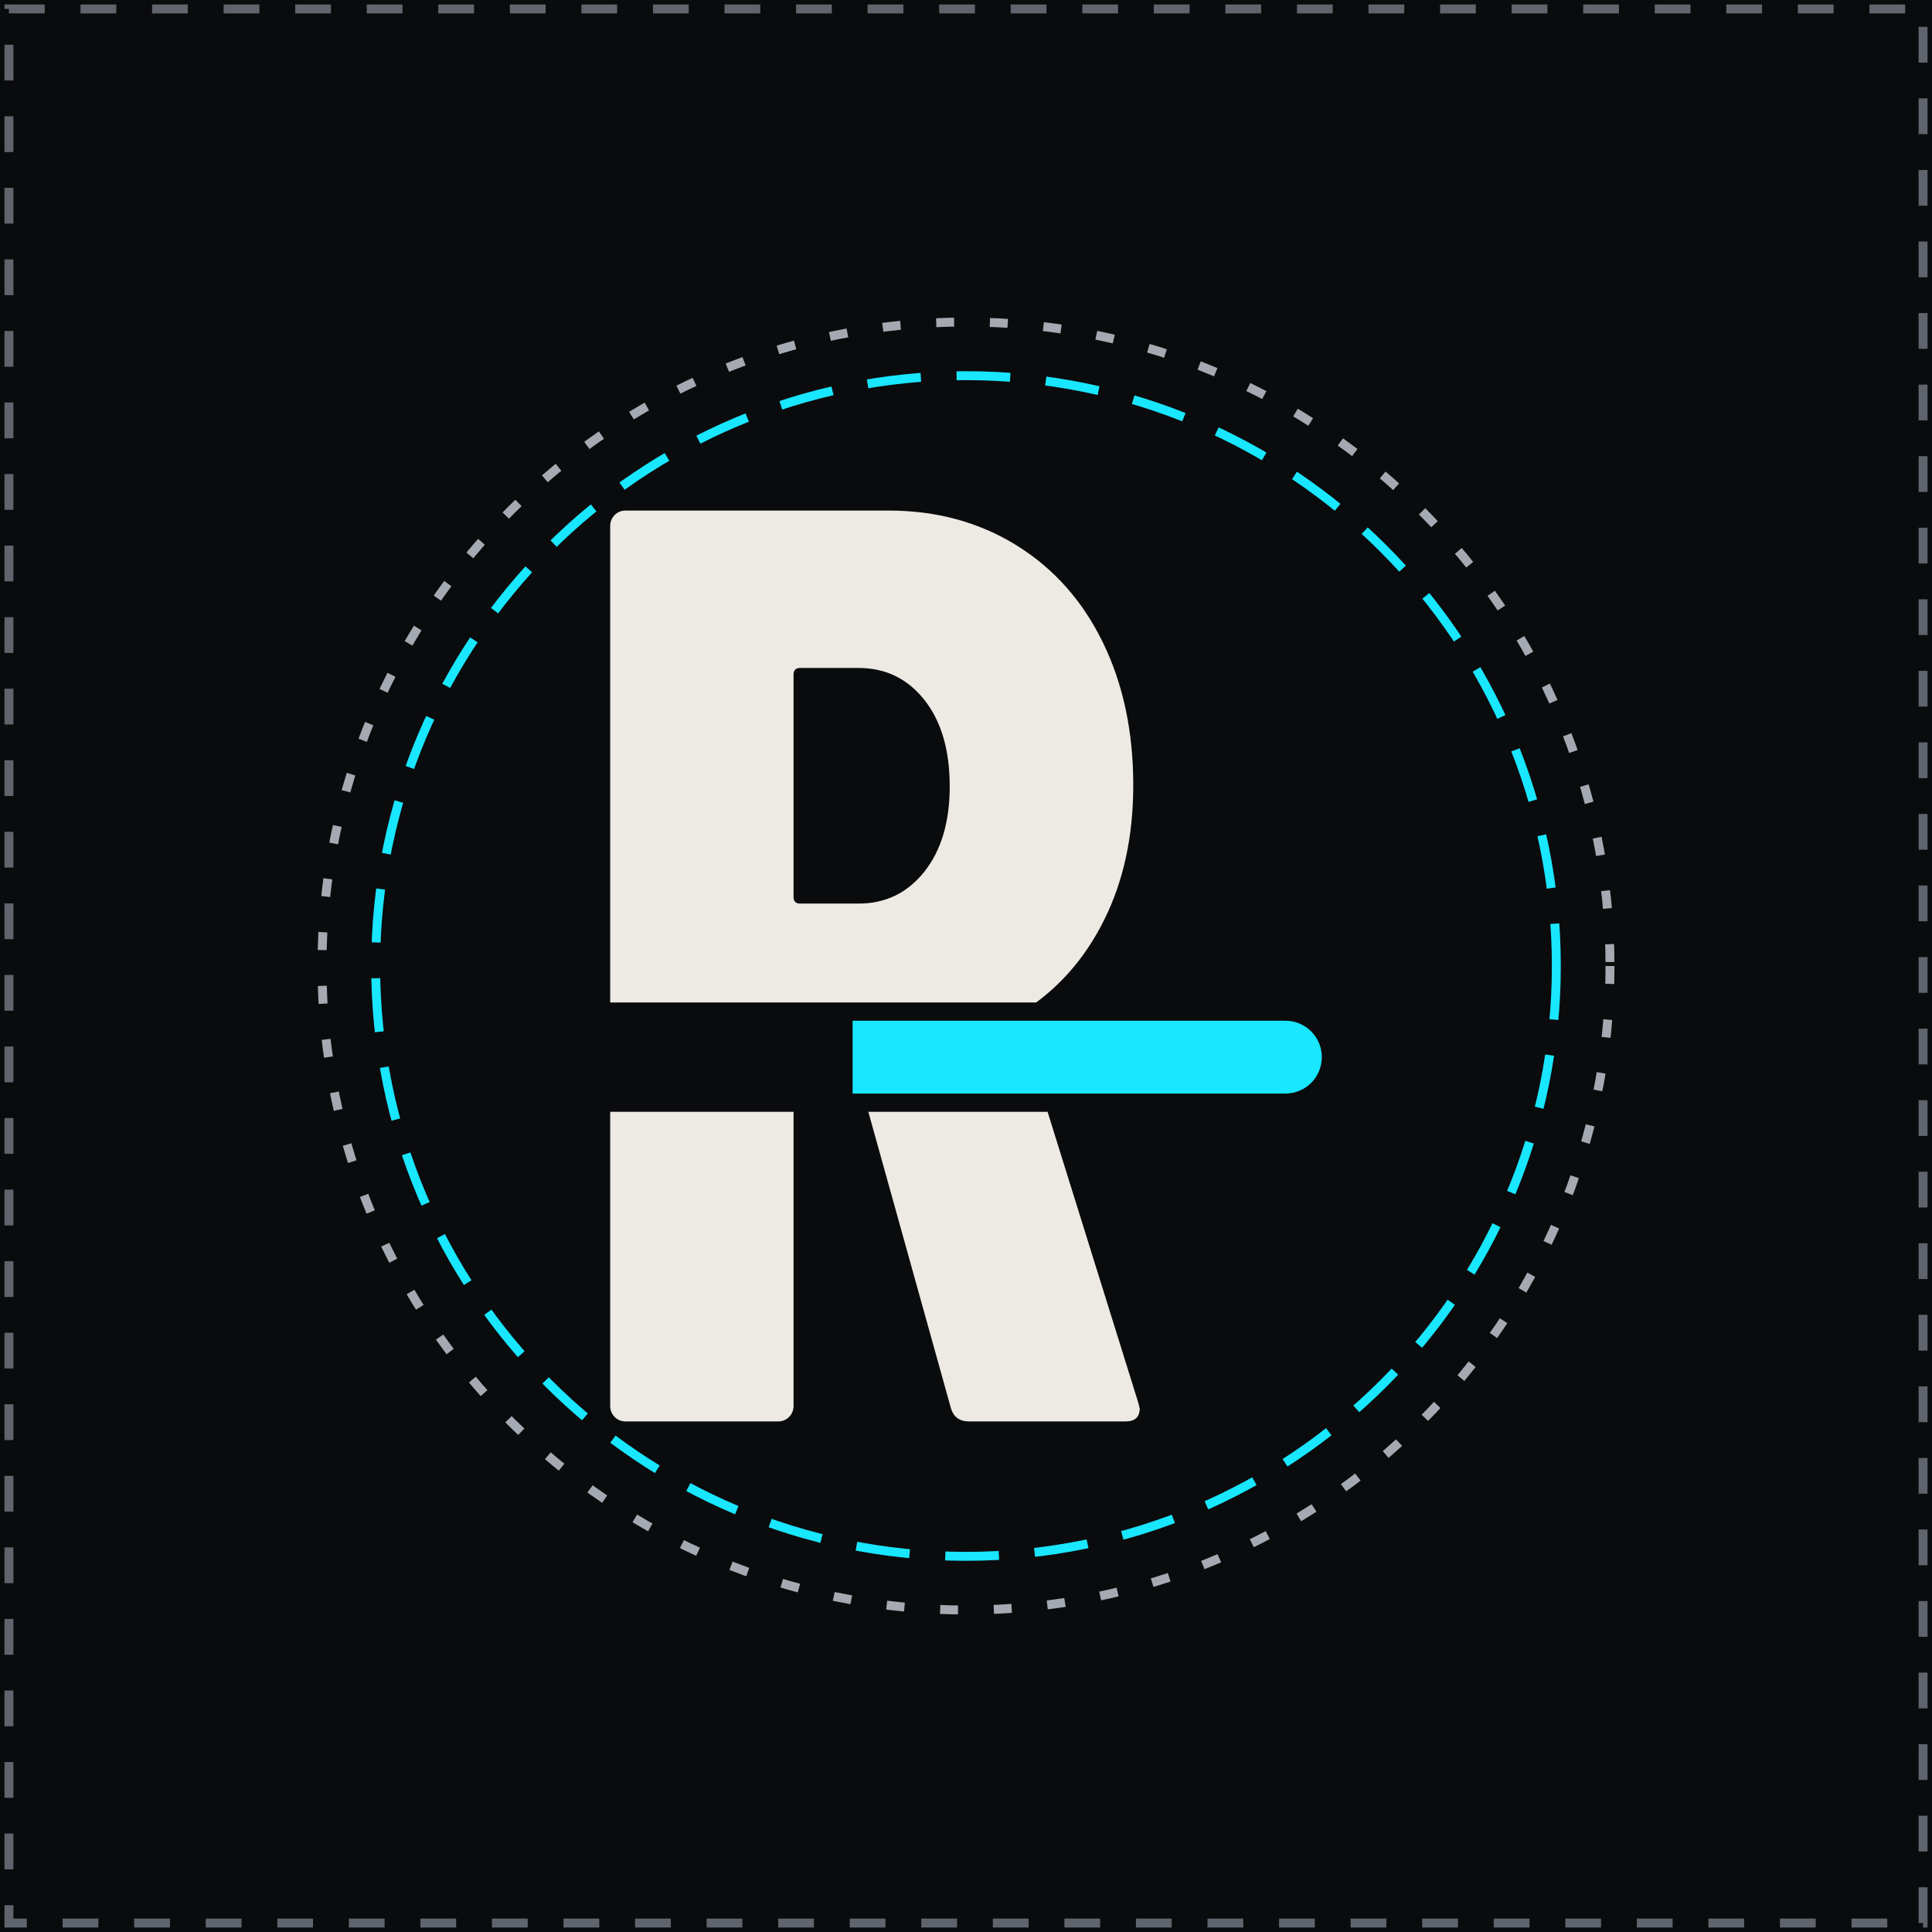
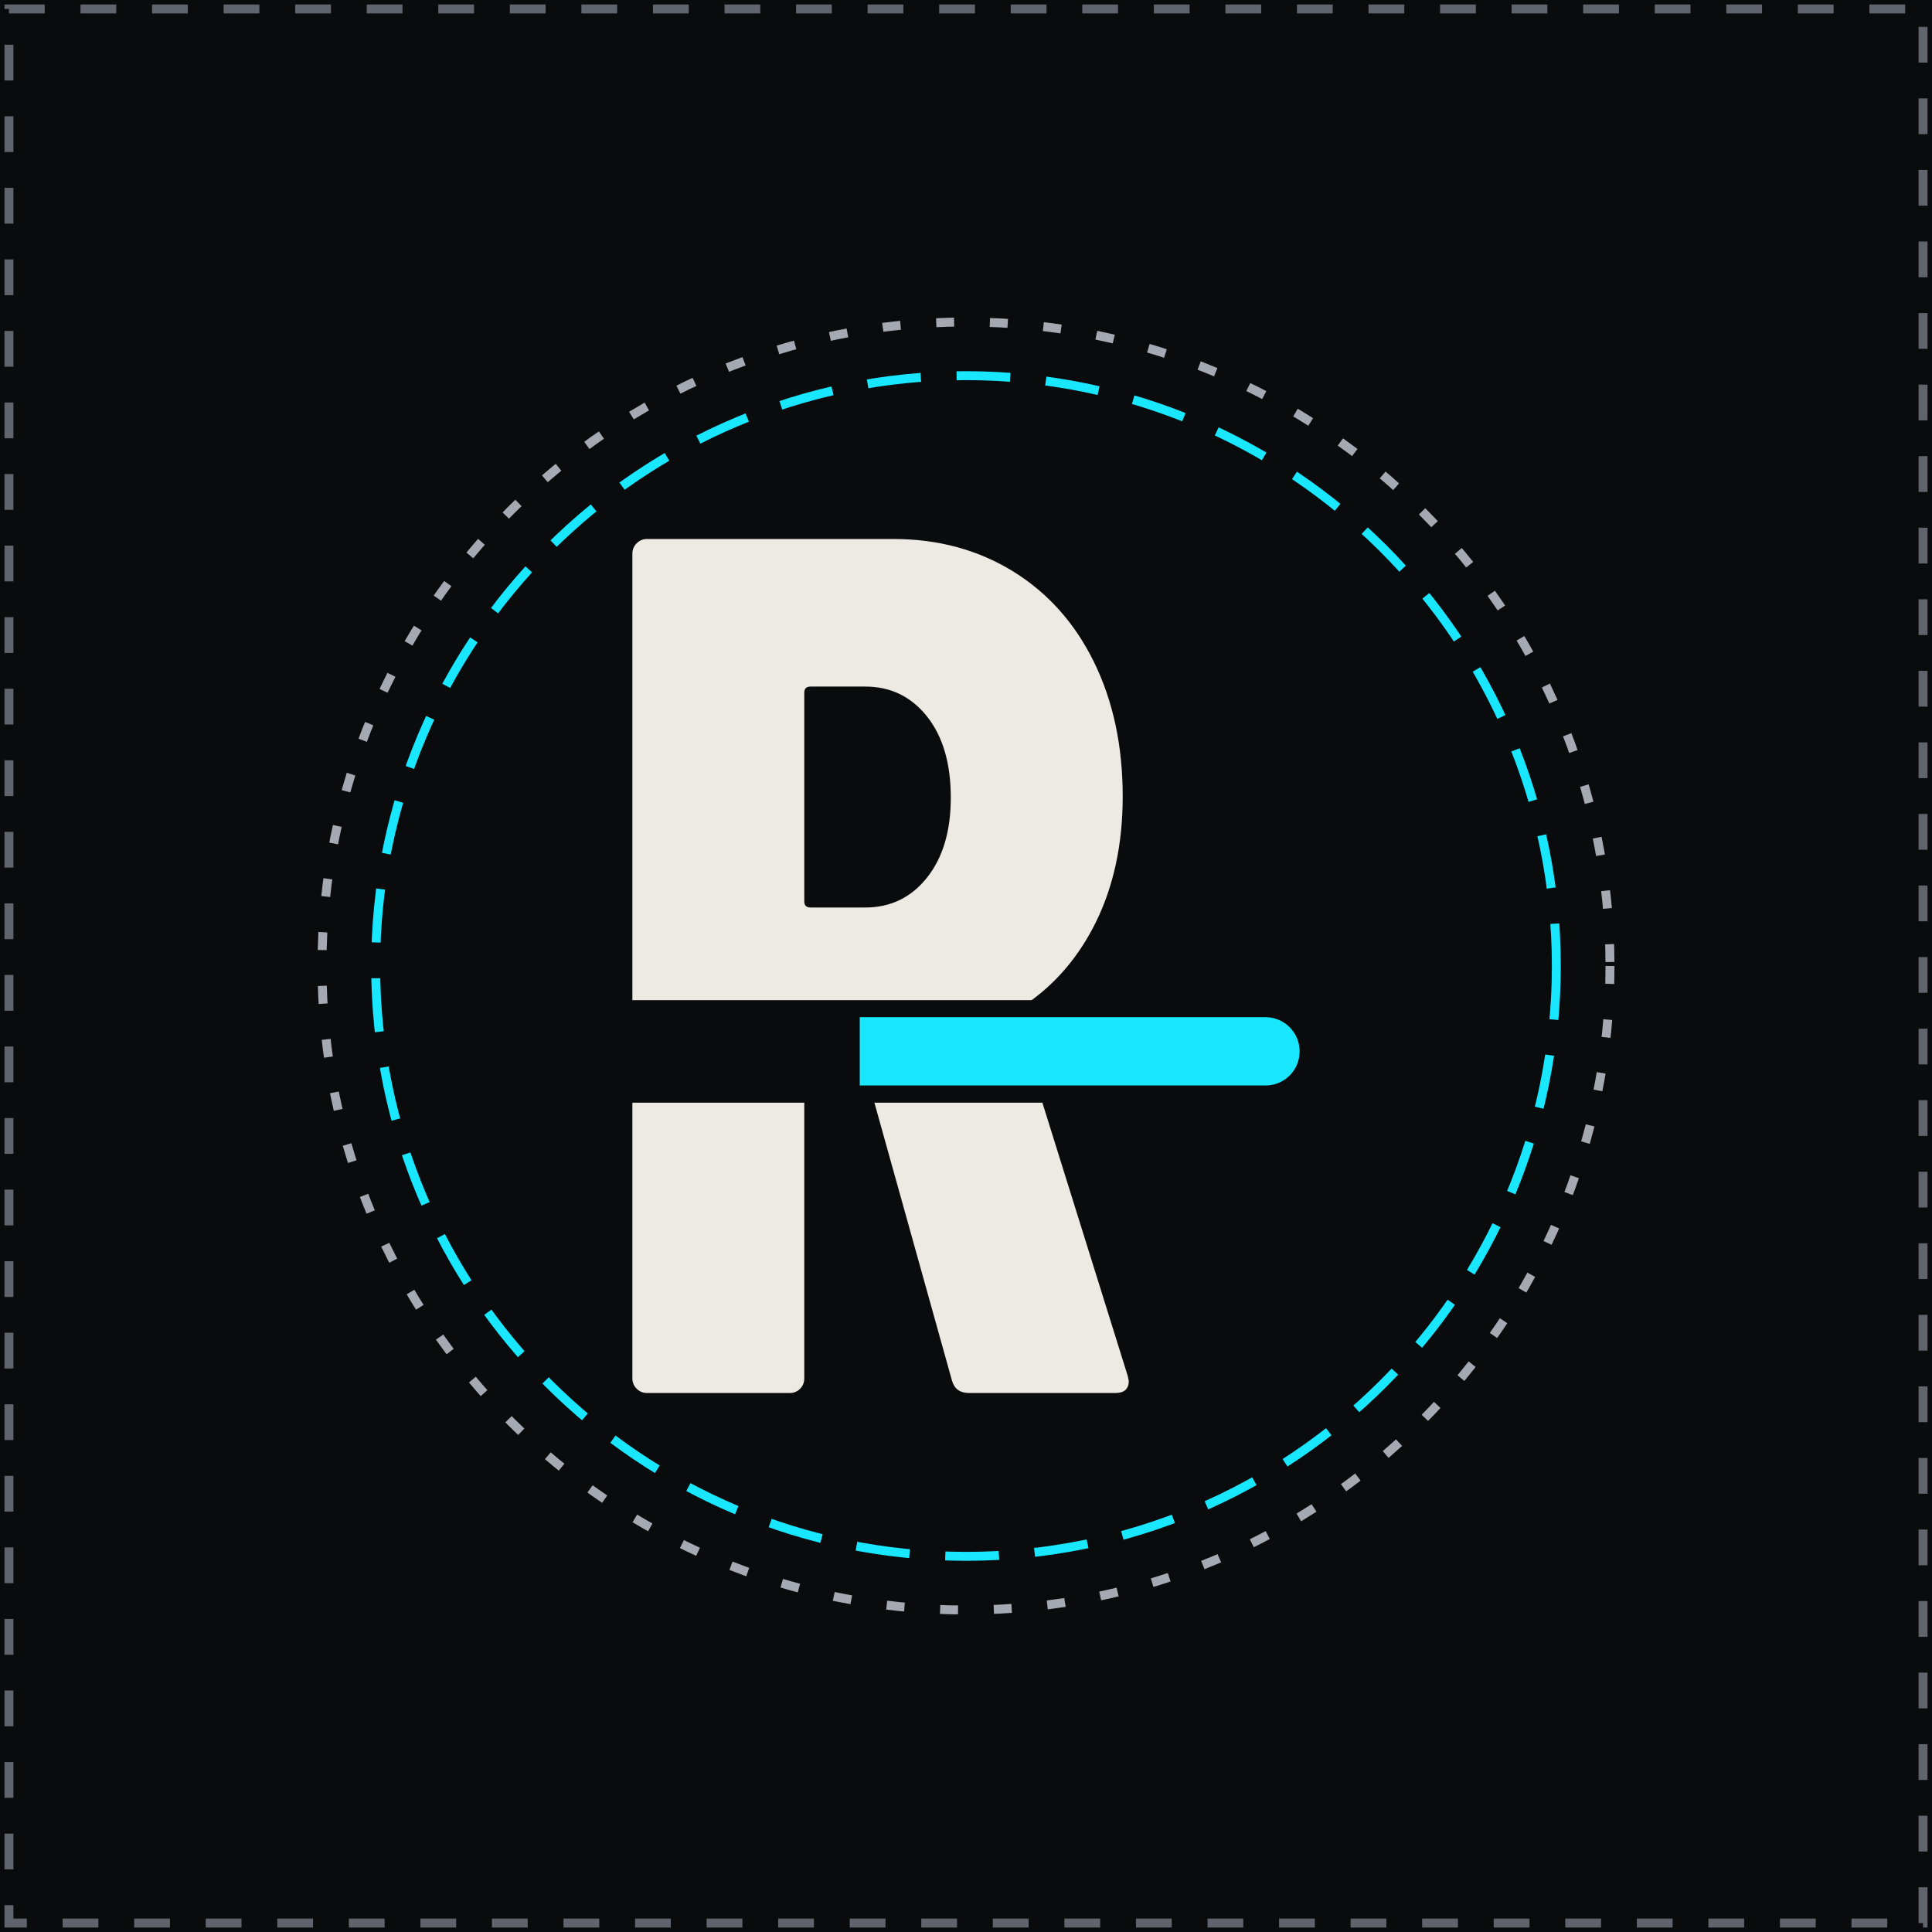
<svg xmlns="http://www.w3.org/2000/svg" viewBox="0 0 108 108" width="108" height="108">
  <rect width="108" height="108" fill="#0A0B0D" />
-   <path fill="#EDEAE3" d="M34.11 56.04H57.92Q60.29 54.29 61.71 51.45Q63.35 48.18 63.35 43.89Q63.35 39.38 61.64 35.89Q59.93 32.4 56.8 30.47Q53.67 28.54 49.67 28.54H34.98Q34.61 28.54 34.36 28.79Q34.11 29.05 34.11 29.41V56.04ZM53.16 78.73Q53.38 79.46 54.18 79.46H62.91Q63.71 79.46 63.71 78.73L63.64 78.44L58.56 62.15H48.54ZM44.36 62.15H34.11V78.59Q34.11 78.95 34.36 79.21Q34.61 79.46 34.98 79.46H43.49Q43.85 79.46 44.11 79.21Q44.36 78.95 44.36 78.59V62.15ZM44.36 37.71Q44.36 37.34 44.73 37.34H48Q50.25 37.34 51.67 39.12Q53.09 40.91 53.09 43.96Q53.09 46.94 51.67 48.73Q50.25 50.51 48 50.51H44.73Q44.36 50.51 44.36 50.14Z" />
-   <path fill="#19E6FF" d="M47.66 61.13H71.86C72.98 61.13 73.89 60.22 73.89 59.09C73.89 57.97 72.98 57.06 71.86 57.06H47.66Z" />
+   <path fill="#EDEAE3" d="M35.35 55.91H57.67Q59.9 54.27 61.23 51.61Q62.76 48.54 62.76 44.52Q62.76 40.29 61.16 37.02Q59.56 33.75 56.63 31.94Q53.69 30.13 49.94 30.13H36.17Q35.83 30.13 35.59 30.37Q35.35 30.61 35.35 30.95V55.91ZM53.22 77.19Q53.42 77.87 54.17 77.87H62.35Q63.1 77.87 63.1 77.19L63.04 76.91L58.27 61.64H48.88ZM44.96 61.64H35.35V77.05Q35.35 77.39 35.59 77.63Q35.83 77.87 36.17 77.87H44.15Q44.49 77.87 44.73 77.63Q44.96 77.39 44.96 77.05V61.64ZM44.96 38.72Q44.96 38.38 45.31 38.38H48.37Q50.49 38.38 51.82 40.05Q53.15 41.72 53.15 44.59Q53.15 47.39 51.82 49.06Q50.49 50.73 48.37 50.73H45.31Q44.96 50.73 44.96 50.39Z" />
+   <path fill="#19E6FF" d="M48.06 60.68H70.74C71.8 60.68 72.65 59.83 72.65 58.77C72.65 57.72 71.8 56.86 70.74 56.86H48.06Z" />
  <rect x=".5" y=".5" width="107" height="107" fill="none" stroke="#5F646D" stroke-width=".5" stroke-dasharray="2 2" />
  <circle cx="54" cy="54" r="36" fill="none" stroke="#A5A9B1" stroke-width=".5" stroke-dasharray="1 2" />
  <circle cx="54" cy="54" r="33" fill="none" stroke="#19E6FF" stroke-width=".5" stroke-dasharray="3 2" />
</svg>
